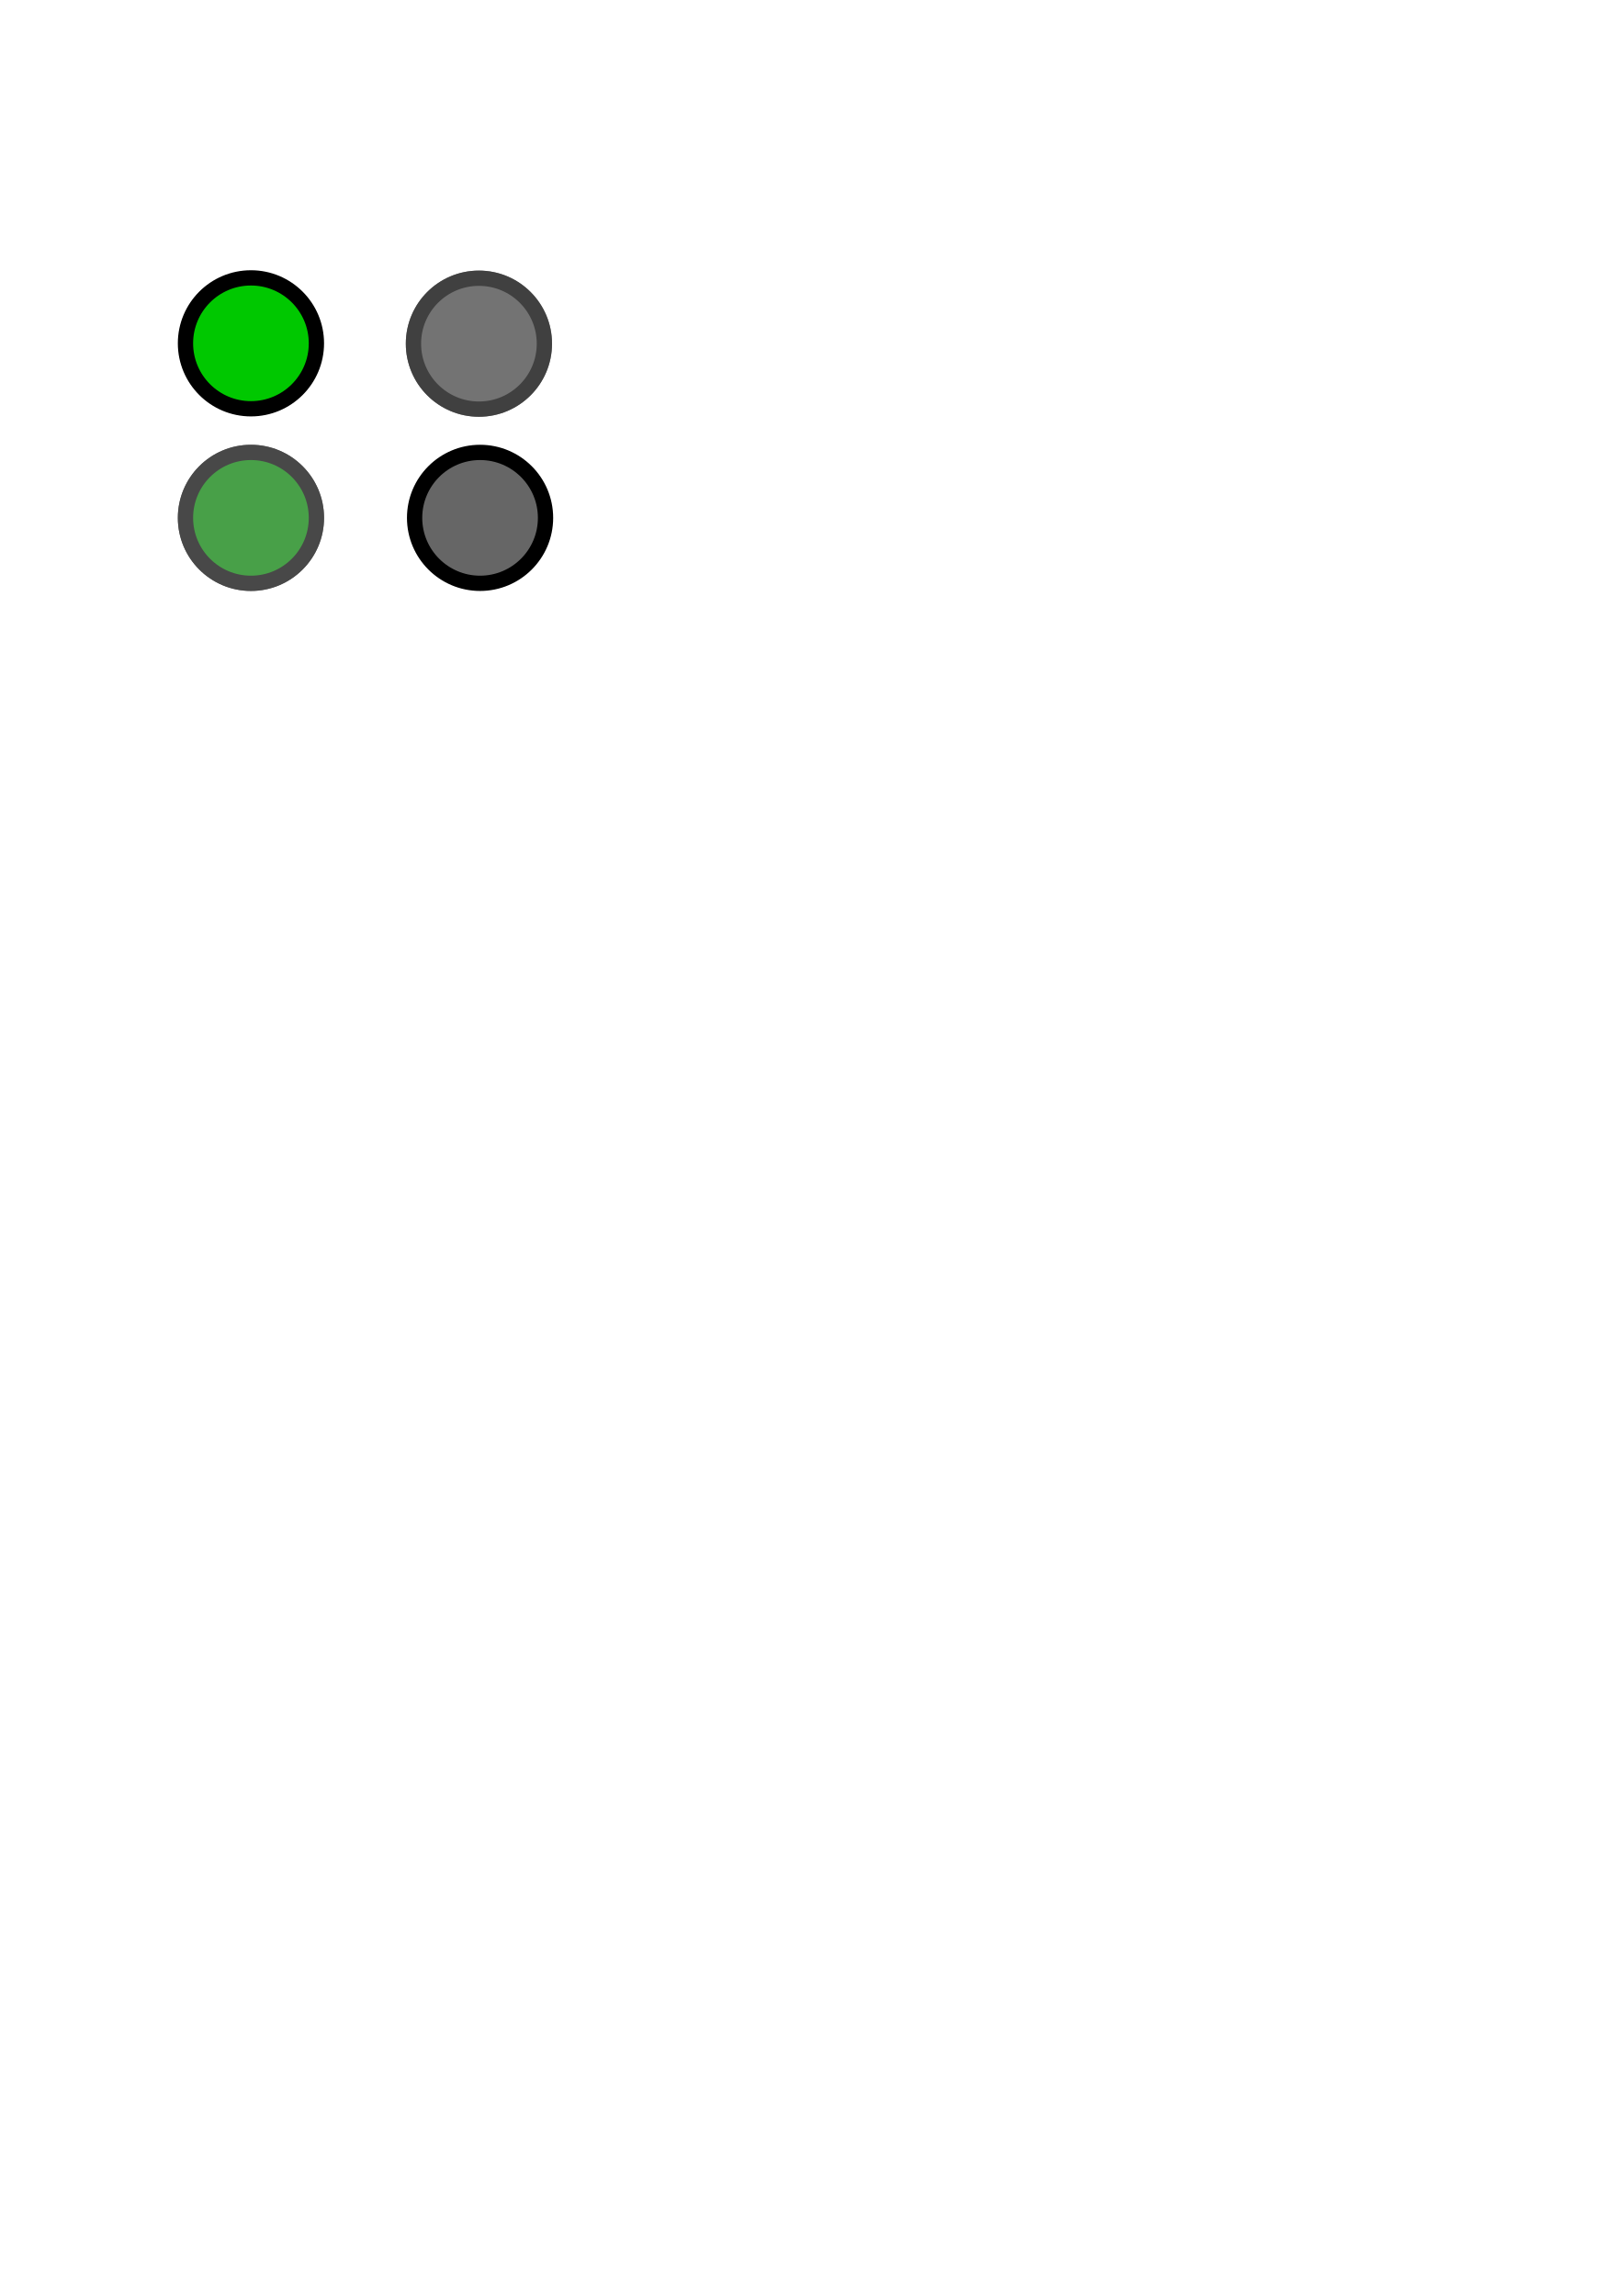
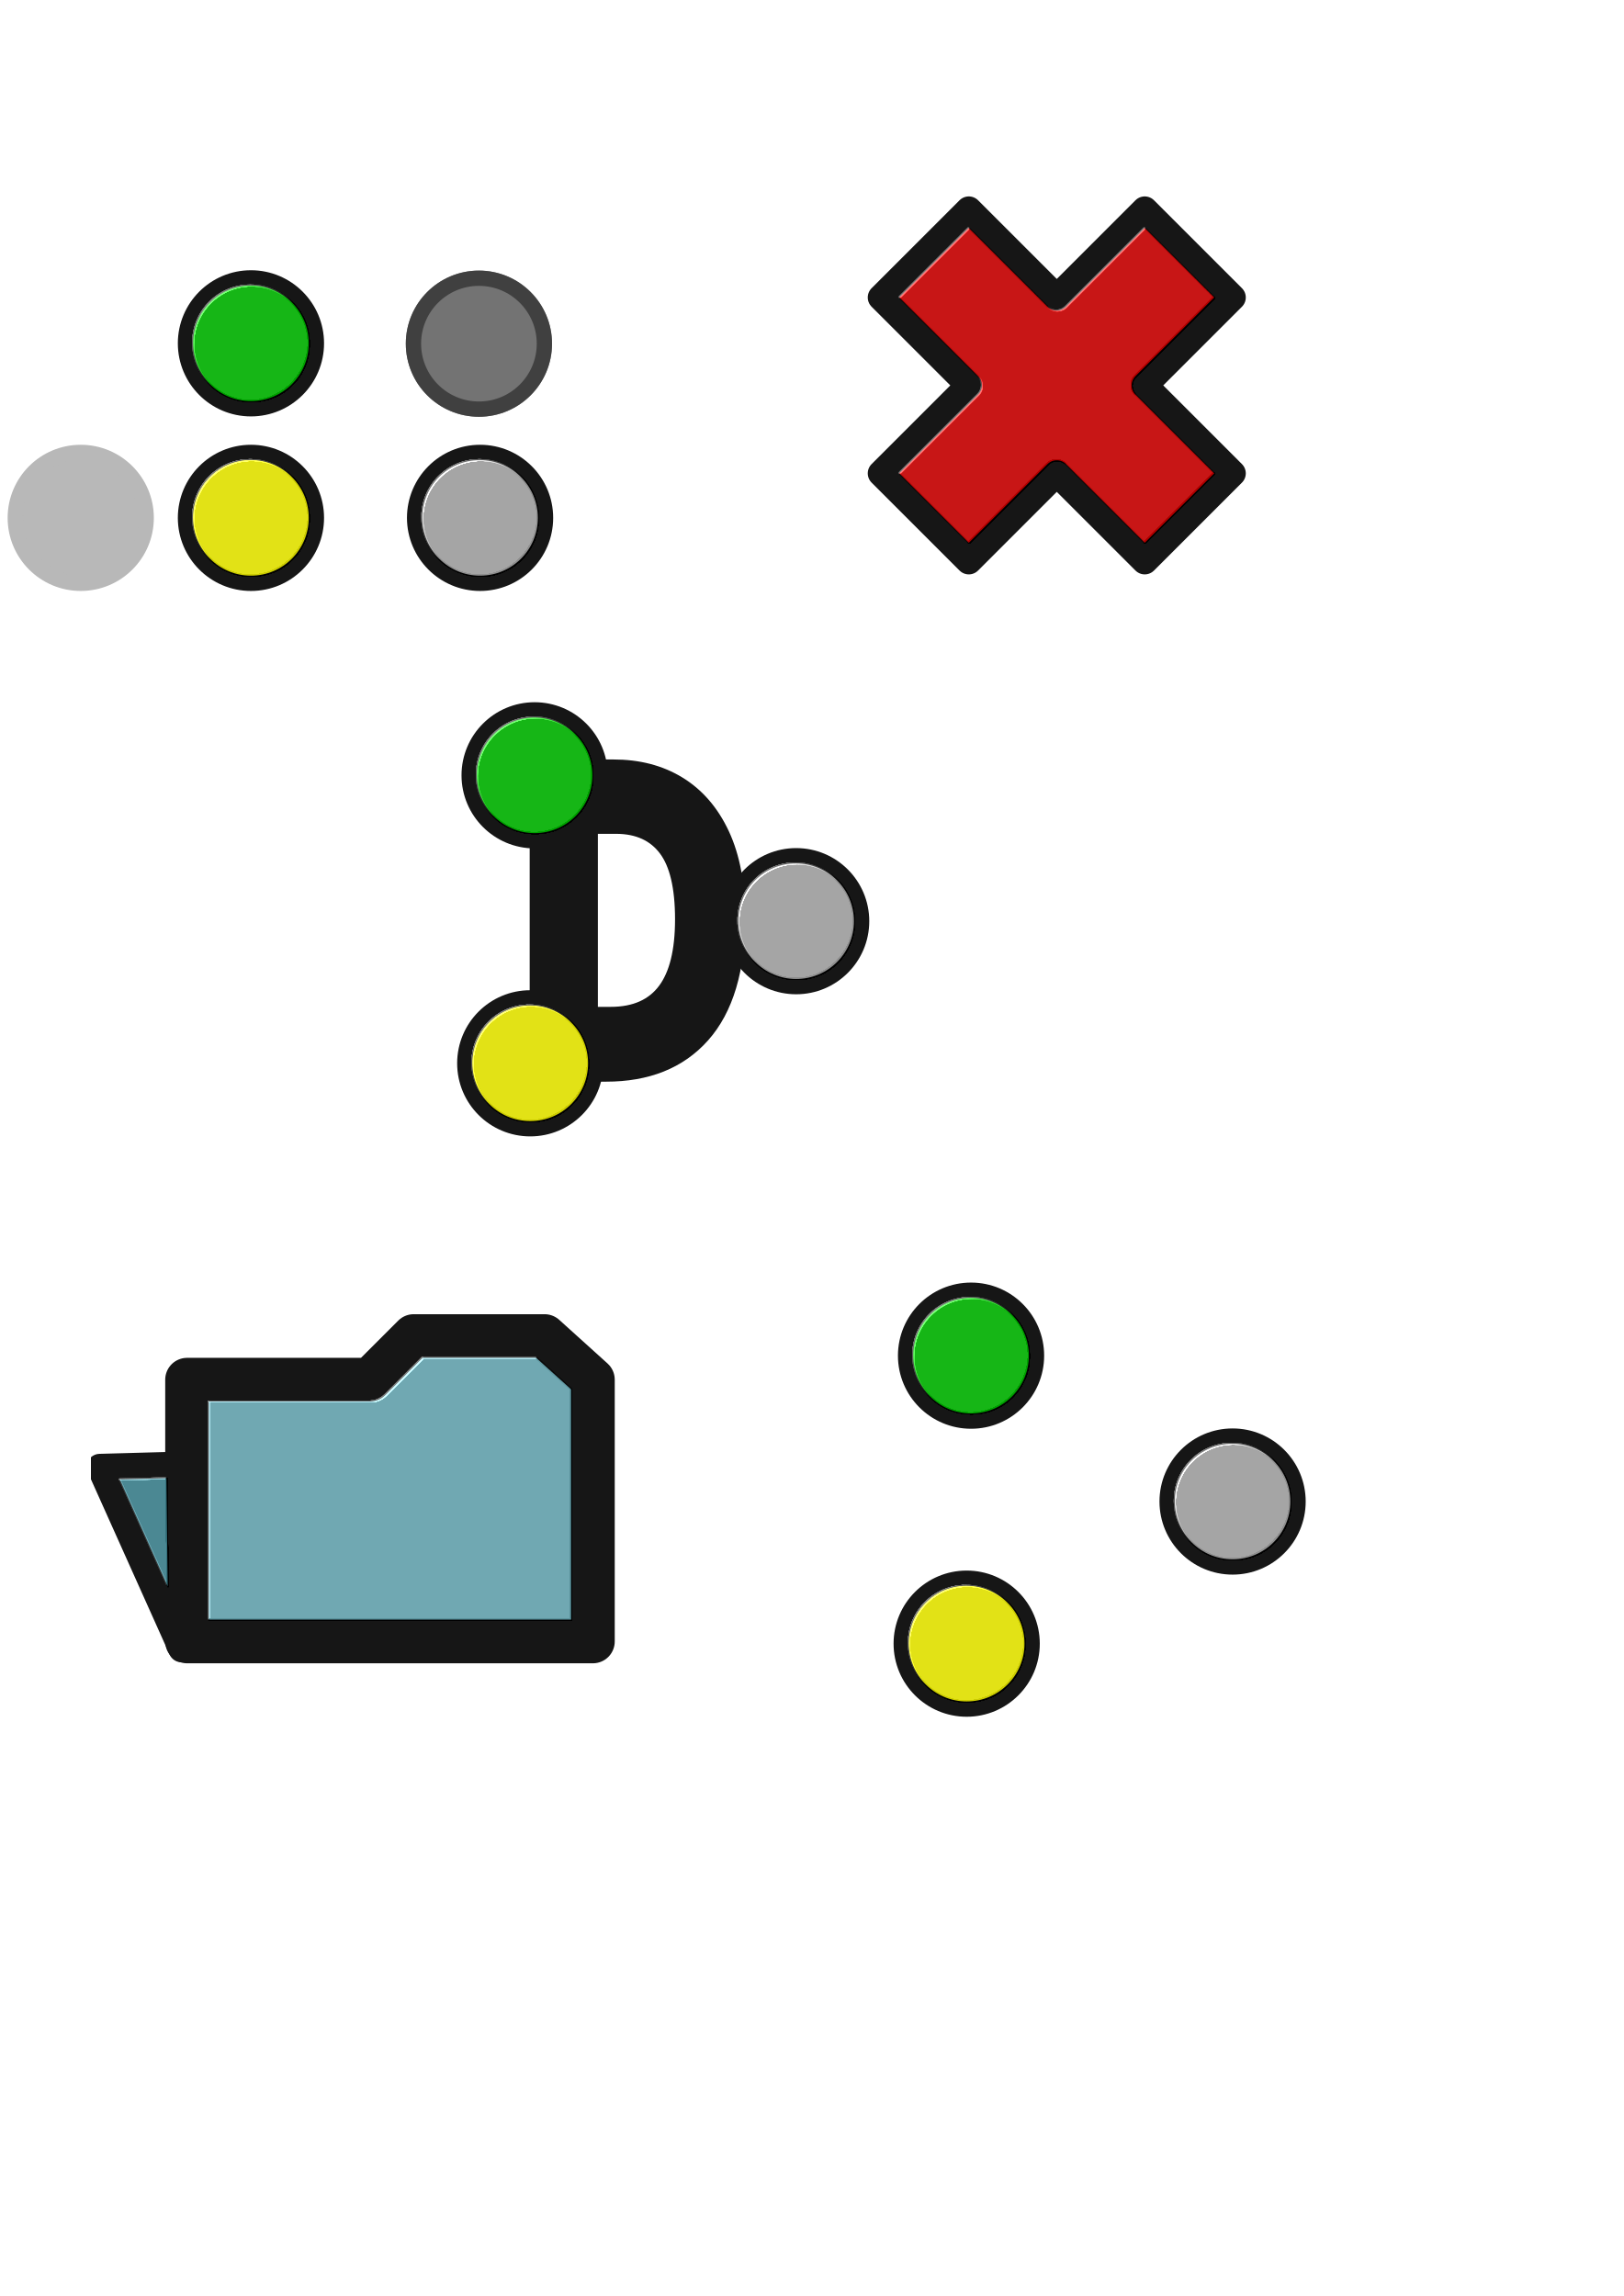
<svg xmlns="http://www.w3.org/2000/svg" width="210mm" height="297mm" viewBox="0 0 744.094 1052.362" id="svg2" version="1.1">
-   <defs id="defs4" />
+   <defs id="defs4">
+     <filter style="color-interpolation-filters:sRGB;" id="filter4769">
+       <feColorMatrix result="result2" type="luminanceToAlpha" in="SourceGraphic" id="feColorMatrix4771" />
+       <feDiffuseLighting lighting-color="#ffffff" in="result2" diffuseConstant="0.5" result="result1" surfaceScale="15" id="feDiffuseLighting4773">
+         <feDistantLight azimuth="225" elevation="10" id="feDistantLight4775" />
+       </feDiffuseLighting>
+       <feComposite result="result9" operator="arithmetic" k2="1" k3="0.8" in2="SourceGraphic" id="feComposite4777" />
+       <feComposite in2="SourceGraphic" result="result7" operator="in" in="result9" id="feComposite4779" />
+     </filter>
+     <filter style="color-interpolation-filters:sRGB;" id="filter4781">
+       <feColorMatrix result="result2" type="luminanceToAlpha" in="SourceGraphic" id="feColorMatrix4783" />
+       <feDiffuseLighting lighting-color="#ffffff" in="result2" diffuseConstant="0.5" result="result1" surfaceScale="15" id="feDiffuseLighting4785">
+         <feDistantLight azimuth="225" elevation="10" id="feDistantLight4787" />
+       </feDiffuseLighting>
+       <feComposite result="result9" operator="arithmetic" k2="1" k3="0.8" in2="SourceGraphic" id="feComposite4789" />
+       <feComposite in2="SourceGraphic" result="result7" operator="in" in="result9" id="feComposite4791" />
+     </filter>
+     <filter style="color-interpolation-filters:sRGB;" id="filter4793">
+       <feColorMatrix result="result2" type="luminanceToAlpha" in="SourceGraphic" id="feColorMatrix4795" />
+       <feDiffuseLighting lighting-color="#ffffff" in="result2" diffuseConstant="0.5" result="result1" surfaceScale="15" id="feDiffuseLighting4797">
+         <feDistantLight azimuth="225" elevation="10" id="feDistantLight4799" />
+       </feDiffuseLighting>
+       <feComposite result="result9" operator="arithmetic" k2="1" k3="0.8" in2="SourceGraphic" id="feComposite4801" />
+       <feComposite in2="SourceGraphic" result="result7" operator="in" in="result9" id="feComposite4803" />
+     </filter>
+     <filter style="color-interpolation-filters:sRGB;" id="filter4805">
+       <feColorMatrix result="result2" type="luminanceToAlpha" in="SourceGraphic" id="feColorMatrix4807" />
+       <feDiffuseLighting lighting-color="#ffffff" in="result2" diffuseConstant="0.5" result="result1" surfaceScale="15" id="feDiffuseLighting4809">
+         <feDistantLight azimuth="225" elevation="10" id="feDistantLight4811" />
+       </feDiffuseLighting>
+       <feComposite result="result9" operator="arithmetic" k2="1" k3="0.8" in2="SourceGraphic" id="feComposite4813" />
+       <feComposite in2="SourceGraphic" result="result7" operator="in" in="result9" id="feComposite4815" />
+     </filter>
+     <filter style="color-interpolation-filters:sRGB;" id="filter4817">
+       <feColorMatrix result="result2" type="luminanceToAlpha" in="SourceGraphic" id="feColorMatrix4819" />
+       <feDiffuseLighting lighting-color="#ffffff" in="result2" diffuseConstant="0.5" result="result1" surfaceScale="15" id="feDiffuseLighting4821">
+         <feDistantLight azimuth="225" elevation="10" id="feDistantLight4823" />
+       </feDiffuseLighting>
+       <feComposite result="result9" operator="arithmetic" k2="1" k3="0.8" in2="SourceGraphic" id="feComposite4825" />
+       <feComposite in2="SourceGraphic" result="result7" operator="in" in="result9" id="feComposite4827" />
+     </filter>
+     <filter style="color-interpolation-filters:sRGB;" id="filter4829">
+       <feColorMatrix result="result2" type="luminanceToAlpha" in="SourceGraphic" id="feColorMatrix4831" />
+       <feDiffuseLighting lighting-color="#ffffff" in="result2" diffuseConstant="0.5" result="result1" surfaceScale="15" id="feDiffuseLighting4833">
+         <feDistantLight azimuth="225" elevation="10" id="feDistantLight4835" />
+       </feDiffuseLighting>
+       <feComposite result="result9" operator="arithmetic" k2="1" k3="0.8" in2="SourceGraphic" id="feComposite4837" />
+       <feComposite in2="SourceGraphic" result="result7" operator="in" in="result9" id="feComposite4839" />
+     </filter>
+     <filter style="color-interpolation-filters:sRGB;" id="filter4841">
+       <feColorMatrix result="result2" type="luminanceToAlpha" in="SourceGraphic" id="feColorMatrix4843" />
+       <feDiffuseLighting lighting-color="#ffffff" in="result2" diffuseConstant="0.5" result="result1" surfaceScale="15" id="feDiffuseLighting4845">
+         <feDistantLight azimuth="225" elevation="10" id="feDistantLight4847" />
+       </feDiffuseLighting>
+       <feComposite result="result9" operator="arithmetic" k2="1" k3="0.8" in2="SourceGraphic" id="feComposite4849" />
+       <feComposite in2="SourceGraphic" result="result7" operator="in" in="result9" id="feComposite4851" />
+     </filter>
+     <filter style="color-interpolation-filters:sRGB;" id="filter4853">
+       <feColorMatrix result="result2" type="luminanceToAlpha" in="SourceGraphic" id="feColorMatrix4855" />
+       <feDiffuseLighting lighting-color="#ffffff" in="result2" diffuseConstant="0.5" result="result1" surfaceScale="15" id="feDiffuseLighting4857">
+         <feDistantLight azimuth="225" elevation="10" id="feDistantLight4859" />
+       </feDiffuseLighting>
+       <feComposite result="result9" operator="arithmetic" k2="1" k3="0.8" in2="SourceGraphic" id="feComposite4861" />
+       <feComposite in2="SourceGraphic" result="result7" operator="in" in="result9" id="feComposite4863" />
+     </filter>
+     <filter style="color-interpolation-filters:sRGB;" id="filter4865">
+       <feColorMatrix result="result2" type="luminanceToAlpha" in="SourceGraphic" id="feColorMatrix4867" />
+       <feDiffuseLighting lighting-color="#ffffff" in="result2" diffuseConstant="0.5" result="result1" surfaceScale="15" id="feDiffuseLighting4869">
+         <feDistantLight azimuth="225" elevation="10" id="feDistantLight4871" />
+       </feDiffuseLighting>
+       <feComposite result="result9" operator="arithmetic" k2="1" k3="0.8" in2="SourceGraphic" id="feComposite4873" />
+       <feComposite in2="SourceGraphic" result="result7" operator="in" in="result9" id="feComposite4875" />
+     </filter>
+     <filter style="color-interpolation-filters:sRGB;" id="filter4877">
+       <feColorMatrix result="result2" type="luminanceToAlpha" in="SourceGraphic" id="feColorMatrix4879" />
+       <feDiffuseLighting lighting-color="#ffffff" in="result2" diffuseConstant="0.5" result="result1" surfaceScale="15" id="feDiffuseLighting4881">
+         <feDistantLight azimuth="225" elevation="10" id="feDistantLight4883" />
+       </feDiffuseLighting>
+       <feComposite result="result9" operator="arithmetic" k2="1" k3="0.8" in2="SourceGraphic" id="feComposite4885" />
+       <feComposite in2="SourceGraphic" result="result7" operator="in" in="result9" id="feComposite4887" />
+     </filter>
+     <filter style="color-interpolation-filters:sRGB;" id="filter4937">
+       <feColorMatrix result="result2" type="luminanceToAlpha" in="SourceGraphic" id="feColorMatrix4939" />
+       <feDiffuseLighting lighting-color="#ffffff" in="result2" diffuseConstant="0.5" result="result1" surfaceScale="15" id="feDiffuseLighting4941">
+         <feDistantLight azimuth="225" elevation="10" id="feDistantLight4943" />
+       </feDiffuseLighting>
+       <feComposite result="result9" operator="arithmetic" k2="1" k3="0.8" in2="SourceGraphic" id="feComposite4945" />
+       <feComposite in2="SourceGraphic" result="result7" operator="in" in="result9" id="feComposite4947" />
+     </filter>
+     <filter style="color-interpolation-filters:sRGB;" id="filter4949">
+       <feColorMatrix result="result2" type="luminanceToAlpha" in="SourceGraphic" id="feColorMatrix4951" />
+       <feDiffuseLighting lighting-color="#ffffff" in="result2" diffuseConstant="0.5" result="result1" surfaceScale="15" id="feDiffuseLighting4953">
+         <feDistantLight azimuth="225" elevation="10" id="feDistantLight4955" />
+       </feDiffuseLighting>
+       <feComposite result="result9" operator="arithmetic" k2="1" k3="0.8" in2="SourceGraphic" id="feComposite4957" />
+       <feComposite in2="SourceGraphic" result="result7" operator="in" in="result9" id="feComposite4959" />
+     </filter>
+     <filter style="color-interpolation-filters:sRGB;" id="filter4961">
+       <feColorMatrix result="result2" type="luminanceToAlpha" in="SourceGraphic" id="feColorMatrix4963" />
+       <feDiffuseLighting lighting-color="#ffffff" in="result2" diffuseConstant="0.5" result="result1" surfaceScale="15" id="feDiffuseLighting4965">
+         <feDistantLight azimuth="225" elevation="10" id="feDistantLight4967" />
+       </feDiffuseLighting>
+       <feComposite result="result9" operator="arithmetic" k2="1" k3="0.8" in2="SourceGraphic" id="feComposite4969" />
+       <feComposite in2="SourceGraphic" result="result7" operator="in" in="result9" id="feComposite4971" />
+     </filter>
+     <filter style="color-interpolation-filters:sRGB;" id="filter4973">
+       <feColorMatrix result="result2" type="luminanceToAlpha" in="SourceGraphic" id="feColorMatrix4975" />
+       <feDiffuseLighting lighting-color="#ffffff" in="result2" diffuseConstant="0.5" result="result1" surfaceScale="15" id="feDiffuseLighting4977">
+         <feDistantLight azimuth="225" elevation="10" id="feDistantLight4979" />
+       </feDiffuseLighting>
+       <feComposite result="result9" operator="arithmetic" k2="1" k3="0.8" in2="SourceGraphic" id="feComposite4981" />
+       <feComposite in2="SourceGraphic" result="result7" operator="in" in="result9" id="feComposite4983" />
+     </filter>
+     <filter style="color-interpolation-filters:sRGB" id="filter4937-4">
+       <feColorMatrix result="result2" type="luminanceToAlpha" in="SourceGraphic" id="feColorMatrix4939-3" />
+       <feDiffuseLighting lighting-color="#ffffff" in="result2" diffuseConstant="0.5" result="result1" surfaceScale="15" id="feDiffuseLighting4941-3">
+         <feDistantLight azimuth="225" elevation="10" id="feDistantLight4943-1" />
+       </feDiffuseLighting>
+       <feComposite k4="0" k1="0" result="result9" operator="arithmetic" k2="1" k3="0.8" in2="SourceGraphic" id="feComposite4945-9" />
+       <feComposite in2="SourceGraphic" result="result7" operator="in" in="result9" id="feComposite4947-5" />
+     </filter>
+     <filter style="color-interpolation-filters:sRGB" id="filter4949-8">
+       <feColorMatrix result="result2" type="luminanceToAlpha" in="SourceGraphic" id="feColorMatrix4951-9" />
+       <feDiffuseLighting lighting-color="#ffffff" in="result2" diffuseConstant="0.5" result="result1" surfaceScale="15" id="feDiffuseLighting4953-1">
+         <feDistantLight azimuth="225" elevation="10" id="feDistantLight4955-7" />
+       </feDiffuseLighting>
+       <feComposite k4="0" k1="0" result="result9" operator="arithmetic" k2="1" k3="0.8" in2="SourceGraphic" id="feComposite4957-9" />
+       <feComposite in2="SourceGraphic" result="result7" operator="in" in="result9" id="feComposite4959-7" />
+     </filter>
+     <filter style="color-interpolation-filters:sRGB" id="filter4961-9">
+       <feColorMatrix result="result2" type="luminanceToAlpha" in="SourceGraphic" id="feColorMatrix4963-2" />
+       <feDiffuseLighting lighting-color="#ffffff" in="result2" diffuseConstant="0.5" result="result1" surfaceScale="15" id="feDiffuseLighting4965-9">
+         <feDistantLight azimuth="225" elevation="10" id="feDistantLight4967-6" />
+       </feDiffuseLighting>
+       <feComposite k4="0" k1="0" result="result9" operator="arithmetic" k2="1" k3="0.8" in2="SourceGraphic" id="feComposite4969-8" />
+       <feComposite in2="SourceGraphic" result="result7" operator="in" in="result9" id="feComposite4971-3" />
+     </filter>
+     <filter style="color-interpolation-filters:sRGB;" id="filter5064">
+       <feColorMatrix result="result2" type="luminanceToAlpha" in="SourceGraphic" id="feColorMatrix5066" />
+       <feDiffuseLighting lighting-color="#ffffff" in="result2" diffuseConstant="0.5" result="result1" surfaceScale="15" id="feDiffuseLighting5068">
+         <feDistantLight azimuth="225" elevation="10" id="feDistantLight5070" />
+       </feDiffuseLighting>
+       <feComposite result="result9" operator="arithmetic" k2="1" k3="0.8" in2="SourceGraphic" id="feComposite5072" />
+       <feComposite in2="SourceGraphic" result="result7" operator="in" in="result9" id="feComposite5074" />
+     </filter>
+     <filter style="color-interpolation-filters:sRGB;" id="filter5076">
+       <feColorMatrix result="result2" type="luminanceToAlpha" in="SourceGraphic" id="feColorMatrix5078" />
+       <feDiffuseLighting lighting-color="#ffffff" in="result2" diffuseConstant="0.5" result="result1" surfaceScale="15" id="feDiffuseLighting5080">
+         <feDistantLight azimuth="225" elevation="10" id="feDistantLight5082" />
+       </feDiffuseLighting>
+       <feComposite result="result9" operator="arithmetic" k2="1" k3="0.8" in2="SourceGraphic" id="feComposite5084" />
+       <feComposite in2="SourceGraphic" result="result7" operator="in" in="result9" id="feComposite5086" />
+     </filter>
+     <filter style="color-interpolation-filters:sRGB;" id="filter5090">
+       <feColorMatrix result="result2" type="luminanceToAlpha" in="SourceGraphic" id="feColorMatrix5092" />
+       <feDiffuseLighting lighting-color="#ffffff" in="result2" diffuseConstant="0.5" result="result1" surfaceScale="15" id="feDiffuseLighting5094">
+         <feDistantLight azimuth="225" elevation="10" id="feDistantLight5096" />
+       </feDiffuseLighting>
+       <feComposite result="result9" operator="arithmetic" k2="1" k3="0.8" in2="SourceGraphic" id="feComposite5098" />
+       <feComposite in2="SourceGraphic" result="result7" operator="in" in="result9" id="feComposite5100" />
+     </filter>
+   </defs>
  <g id="layer1">
-     <circle style="fill:#00c800;fill-opacity:1;stroke:#000000;stroke-width:7;stroke-linecap:round;stroke-linejoin:round;stroke-miterlimit:4;stroke-dasharray:none;stroke-dashoffset:0;stroke-opacity:1" id="path3357" cx="115" cy="157.362" r="30" />
-     <circle style="fill:#00c800;fill-opacity:1;stroke:#000000;stroke-width:7;stroke-linecap:round;stroke-linejoin:round;stroke-miterlimit:4;stroke-dasharray:none;stroke-dashoffset:0;stroke-opacity:1" id="path3357-8" cx="115" cy="237.362" r="30" />
-     <circle style="fill:#808080;fill-opacity:1;stroke:#808080;stroke-width:7;stroke-linecap:round;stroke-linejoin:round;stroke-miterlimit:4;stroke-dasharray:none;stroke-dashoffset:0;stroke-opacity:1;opacity:0.56" id="path3357-83" cx="115" cy="237.362" r="30" />
-     <circle style="fill:#666666;fill-opacity:1;stroke:#000000;stroke-width:7;stroke-linecap:round;stroke-linejoin:round;stroke-miterlimit:4;stroke-dasharray:none;stroke-dashoffset:0;stroke-opacity:1" id="path3357-9" cx="220" cy="237.362" r="30" />
+     <circle style="fill:#00c800;fill-opacity:1;stroke:#000000;stroke-width:7;stroke-linecap:round;stroke-linejoin:round;stroke-miterlimit:4;stroke-dasharray:none;stroke-dashoffset:0;stroke-opacity:1;filter:url(#filter4877)" id="path3357" cx="115" cy="157.362" r="30" />
+     <circle style="fill:#ffff00;fill-opacity:1;stroke:#000000;stroke-width:7;stroke-linecap:round;stroke-linejoin:round;stroke-miterlimit:4;stroke-dasharray:none;stroke-dashoffset:0;stroke-opacity:1;filter:url(#filter4865)" id="path3357-8" cx="115" cy="237.362" r="30" />
+     <circle style="opacity:0.56;fill:#808080;fill-opacity:1;stroke:#808080;stroke-width:7;stroke-linecap:round;stroke-linejoin:round;stroke-miterlimit:4;stroke-dasharray:none;stroke-dashoffset:0;stroke-opacity:1" id="path3357-83" cx="37" cy="237.362" r="30" />
+     <circle style="fill:#b3b3b3;fill-opacity:1;stroke:#000000;stroke-width:7;stroke-linecap:round;stroke-linejoin:round;stroke-miterlimit:4;stroke-dasharray:none;stroke-dashoffset:0;stroke-opacity:1;filter:url(#filter4853)" id="path3357-9" cx="220" cy="237.362" r="30" />
    <circle style="fill:#666666;fill-opacity:1;stroke:#000000;stroke-width:7;stroke-linecap:round;stroke-linejoin:round;stroke-miterlimit:4;stroke-dasharray:none;stroke-dashoffset:0;stroke-opacity:1" id="path3357-9-5" cx="219.475" cy="157.522" r="30" />
    <circle style="fill:#808080;fill-opacity:1;stroke:#808080;stroke-width:7;stroke-linecap:round;stroke-linejoin:round;stroke-miterlimit:4;stroke-dasharray:none;stroke-dashoffset:0;stroke-opacity:1;opacity:0.5" id="path3357-9-5-2" cx="219.475" cy="157.522" r="30" />
+     <text xml:space="preserve" style="font-style:normal;font-weight:normal;font-size:171.7px;line-height:125%;font-family:sans-serif;letter-spacing:0px;word-spacing:0px;fill:#000000;fill-opacity:1;stroke:#000000;stroke-width:9.115;stroke-linecap:butt;stroke-linejoin:miter;stroke-miterlimit:4;stroke-dasharray:none;stroke-opacity:1;filter:url(#filter4973)" x="261.274" y="437.613" id="text4150" transform="scale(0.8918699,1.12124)">
+       <tspan id="tspan4152" x="261.274" y="437.613" style="font-style:normal;font-variant:normal;font-weight:bold;font-stretch:normal;font-family:sans-serif;-inkscape-font-specification:'sans-serif Italic';fill:#000000;fill-opacity:1;stroke:#000000;stroke-width:9.115;stroke-miterlimit:4;stroke-dasharray:none;stroke-opacity:1;">D</tspan>
+     </text>
+     <circle style="fill:#00c800;fill-opacity:1;stroke:#000000;stroke-width:7;stroke-linecap:round;stroke-linejoin:round;stroke-miterlimit:4;stroke-dasharray:none;stroke-dashoffset:0;stroke-opacity:1;filter:url(#filter4961)" id="path3357-7" cx="245" cy="355.362" r="30" />
+     <circle style="fill:#ffff00;fill-opacity:1;stroke:#000000;stroke-width:7;stroke-linecap:round;stroke-linejoin:round;stroke-miterlimit:4;stroke-dasharray:none;stroke-dashoffset:0;stroke-opacity:1;filter:url(#filter4949)" id="path3357-8-8" cx="243" cy="487.362" r="30" />
+     <circle style="fill:#b3b3b3;fill-opacity:1;stroke:#000000;stroke-width:7;stroke-linecap:round;stroke-linejoin:round;stroke-miterlimit:4;stroke-dasharray:none;stroke-dashoffset:0;stroke-opacity:1;filter:url(#filter4937)" id="path3357-9-6" cx="364.857" cy="422.219" r="30" />
+     <circle style="fill:#00c800;fill-opacity:1;stroke:#000000;stroke-width:7;stroke-linecap:round;stroke-linejoin:round;stroke-miterlimit:4;stroke-dasharray:none;stroke-dashoffset:0;stroke-opacity:1;filter:url(#filter4961-9)" id="path3357-7-8" cx="445" cy="621.362" r="30" />
+     <circle style="fill:#ffff00;fill-opacity:1;stroke:#000000;stroke-width:7;stroke-linecap:round;stroke-linejoin:round;stroke-miterlimit:4;stroke-dasharray:none;stroke-dashoffset:0;stroke-opacity:1;filter:url(#filter4949-8)" id="path3357-8-8-6" cx="443" cy="753.362" r="30" />
+     <circle style="fill:#b3b3b3;fill-opacity:1;stroke:#000000;stroke-width:7;stroke-linecap:round;stroke-linejoin:round;stroke-miterlimit:4;stroke-dasharray:none;stroke-dashoffset:0;stroke-opacity:1;filter:url(#filter4937-4)" id="path3357-9-6-8" cx="564.857" cy="688.219" r="30" />
+     <path style="fill:#71b7c3;fill-opacity:1;fill-rule:evenodd;stroke:#000000;stroke-width:20;stroke-linecap:butt;stroke-linejoin:round;stroke-miterlimit:4;stroke-dasharray:none;stroke-opacity:1;filter:url(#filter5076)" d="m 85.714,752.362 0,-120 83.857,0 20,-20 60,0 22.143,20 0,120 z" id="path5060" />
+     <path style="fill:#428e9c;fill-opacity:1;fill-rule:evenodd;stroke:#000000;stroke-width:12;stroke-linecap:butt;stroke-linejoin:round;stroke-miterlimit:4;stroke-dasharray:none;stroke-opacity:1;filter:url(#filter5064)" d="M 83.189,755.898 45.714,672.362 82.179,671.352 Z" id="path5062" />
+     <path style="fill:#de0000;fill-opacity:1;fill-rule:evenodd;stroke:#000000;stroke-width:12;stroke-linecap:butt;stroke-linejoin:round;stroke-miterlimit:4;stroke-dasharray:none;stroke-opacity:1;filter:url(#filter5090)" d="m 544.751,116.183 20.155,20.155 -40.31,40.31 40.31,40.31 -40.31,40.31 -40.31,-40.31 -40.31,40.31 -40.31,-40.31 40.31,-40.31 -40.31,-40.31 40.31,-40.31 40.31,40.31 40.31,-40.31 z" id="path5088" />
  </g>
</svg>
